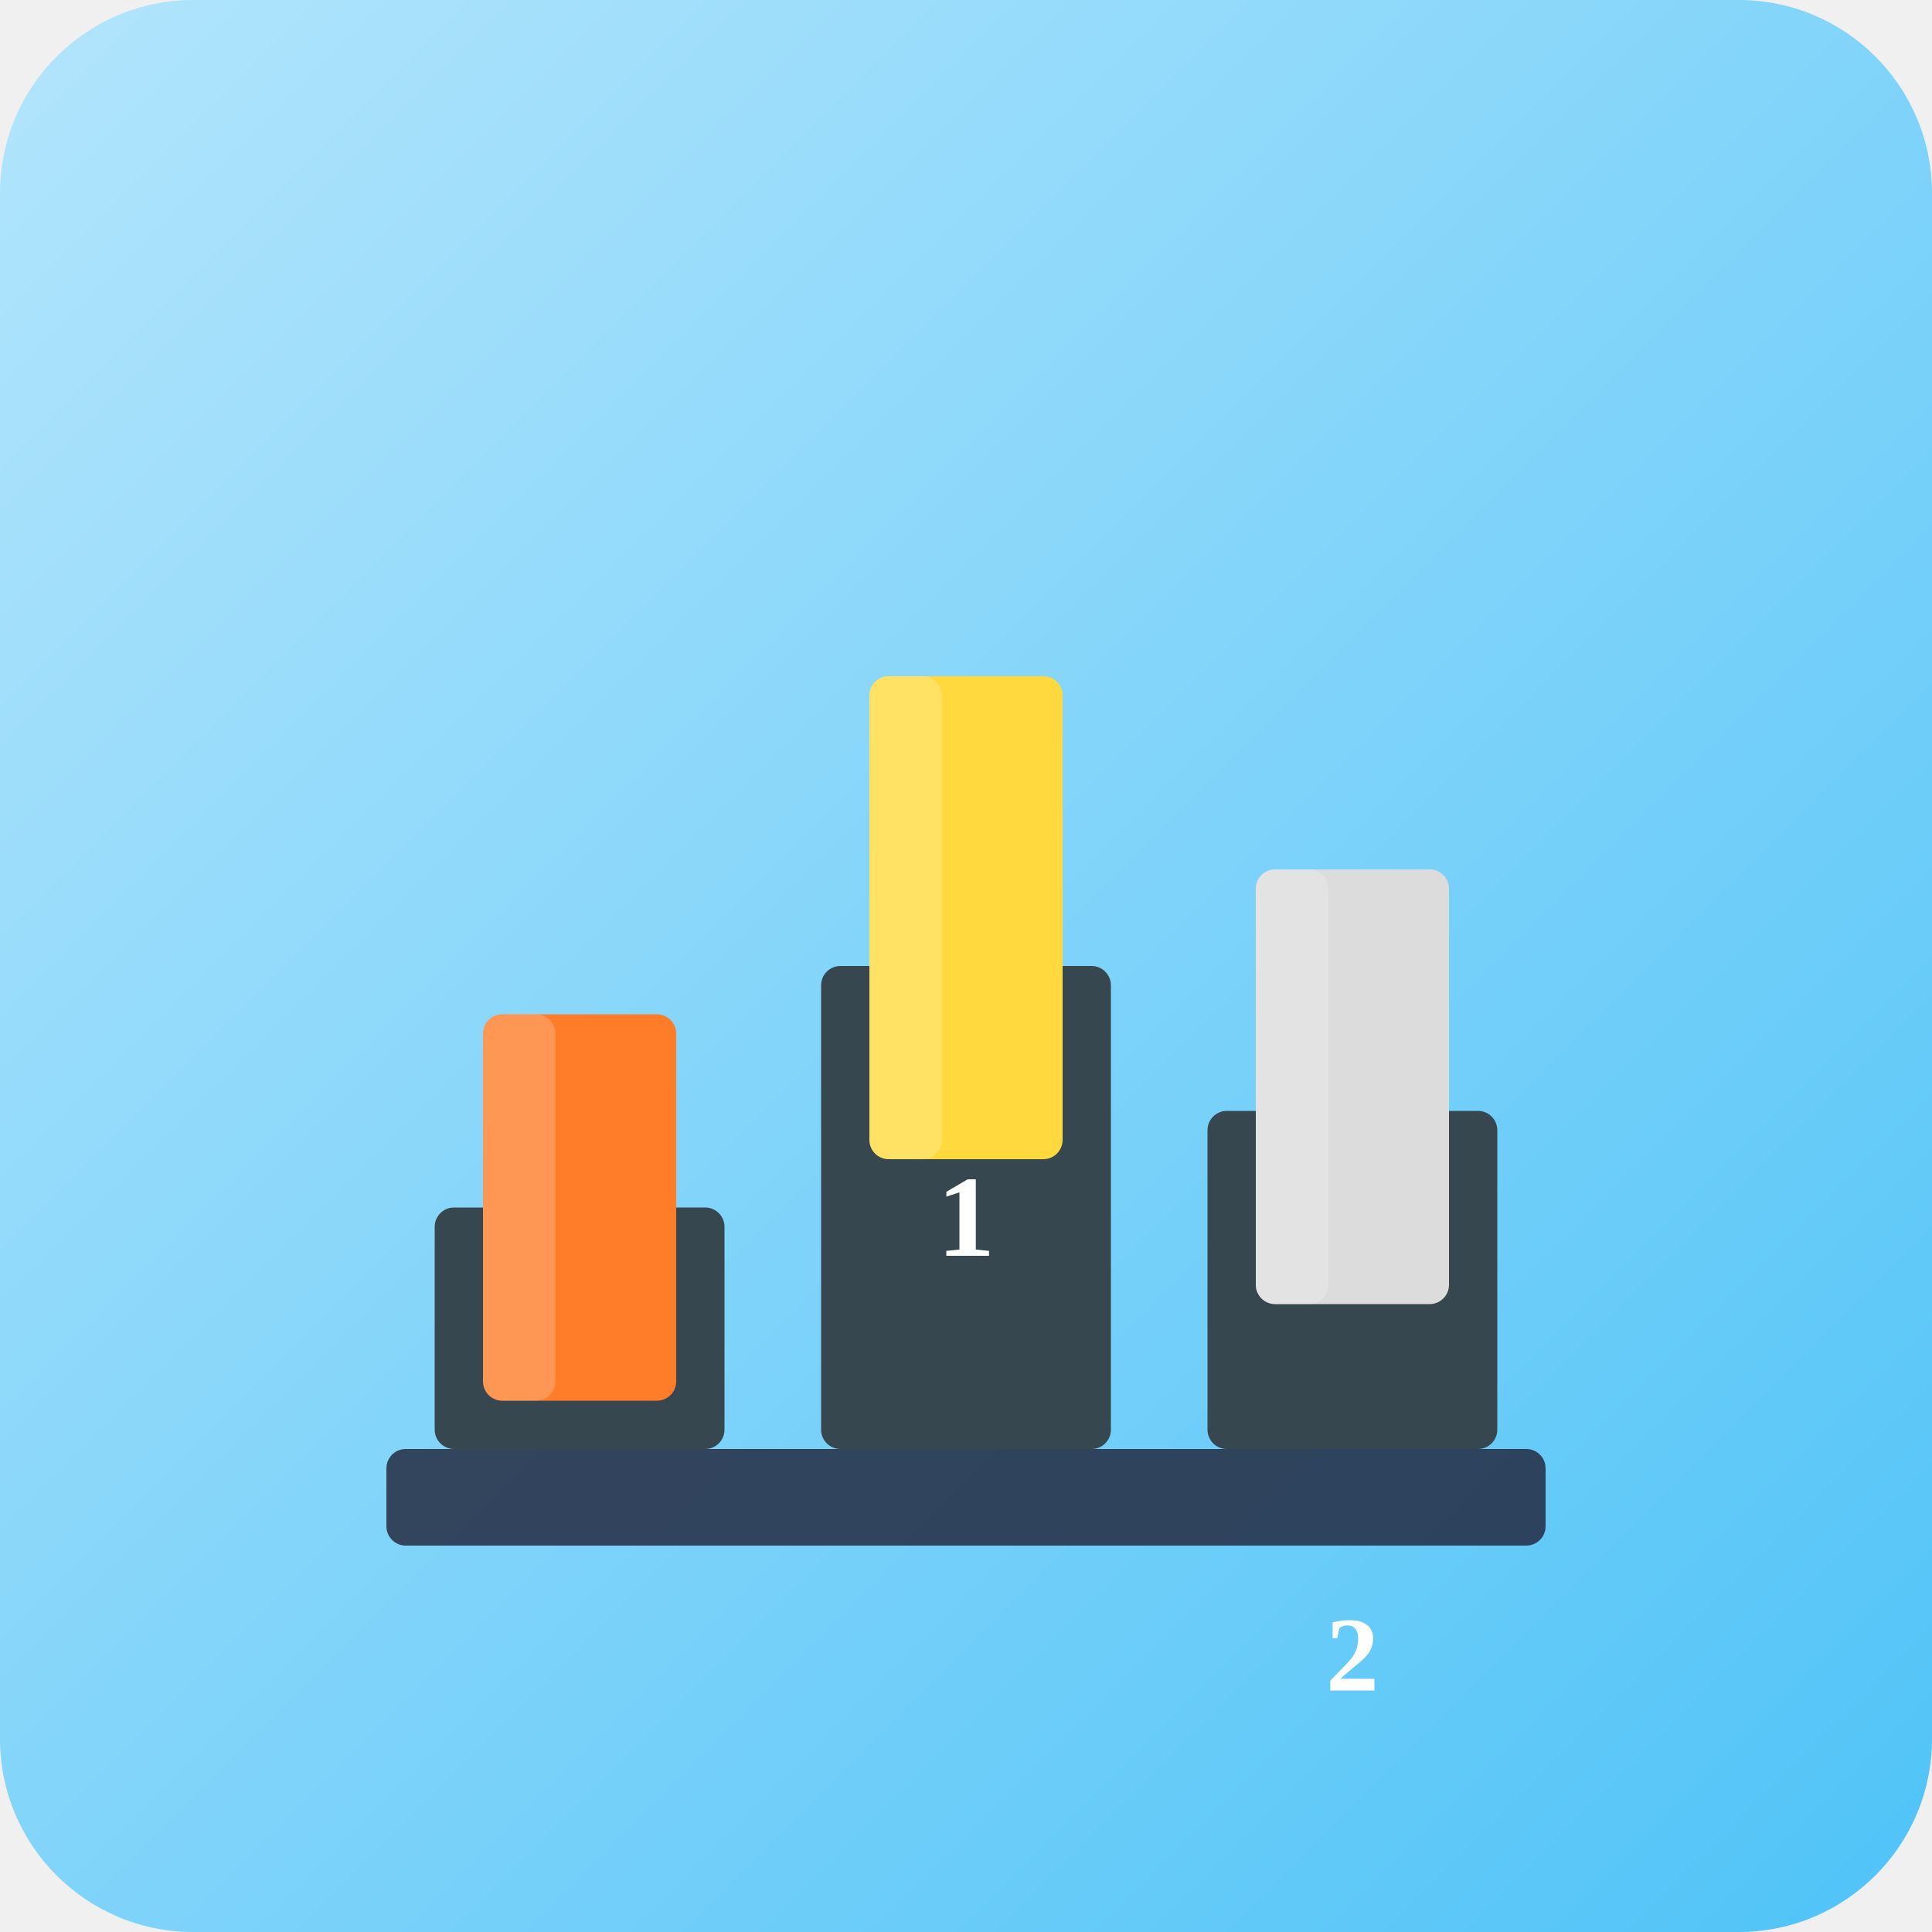
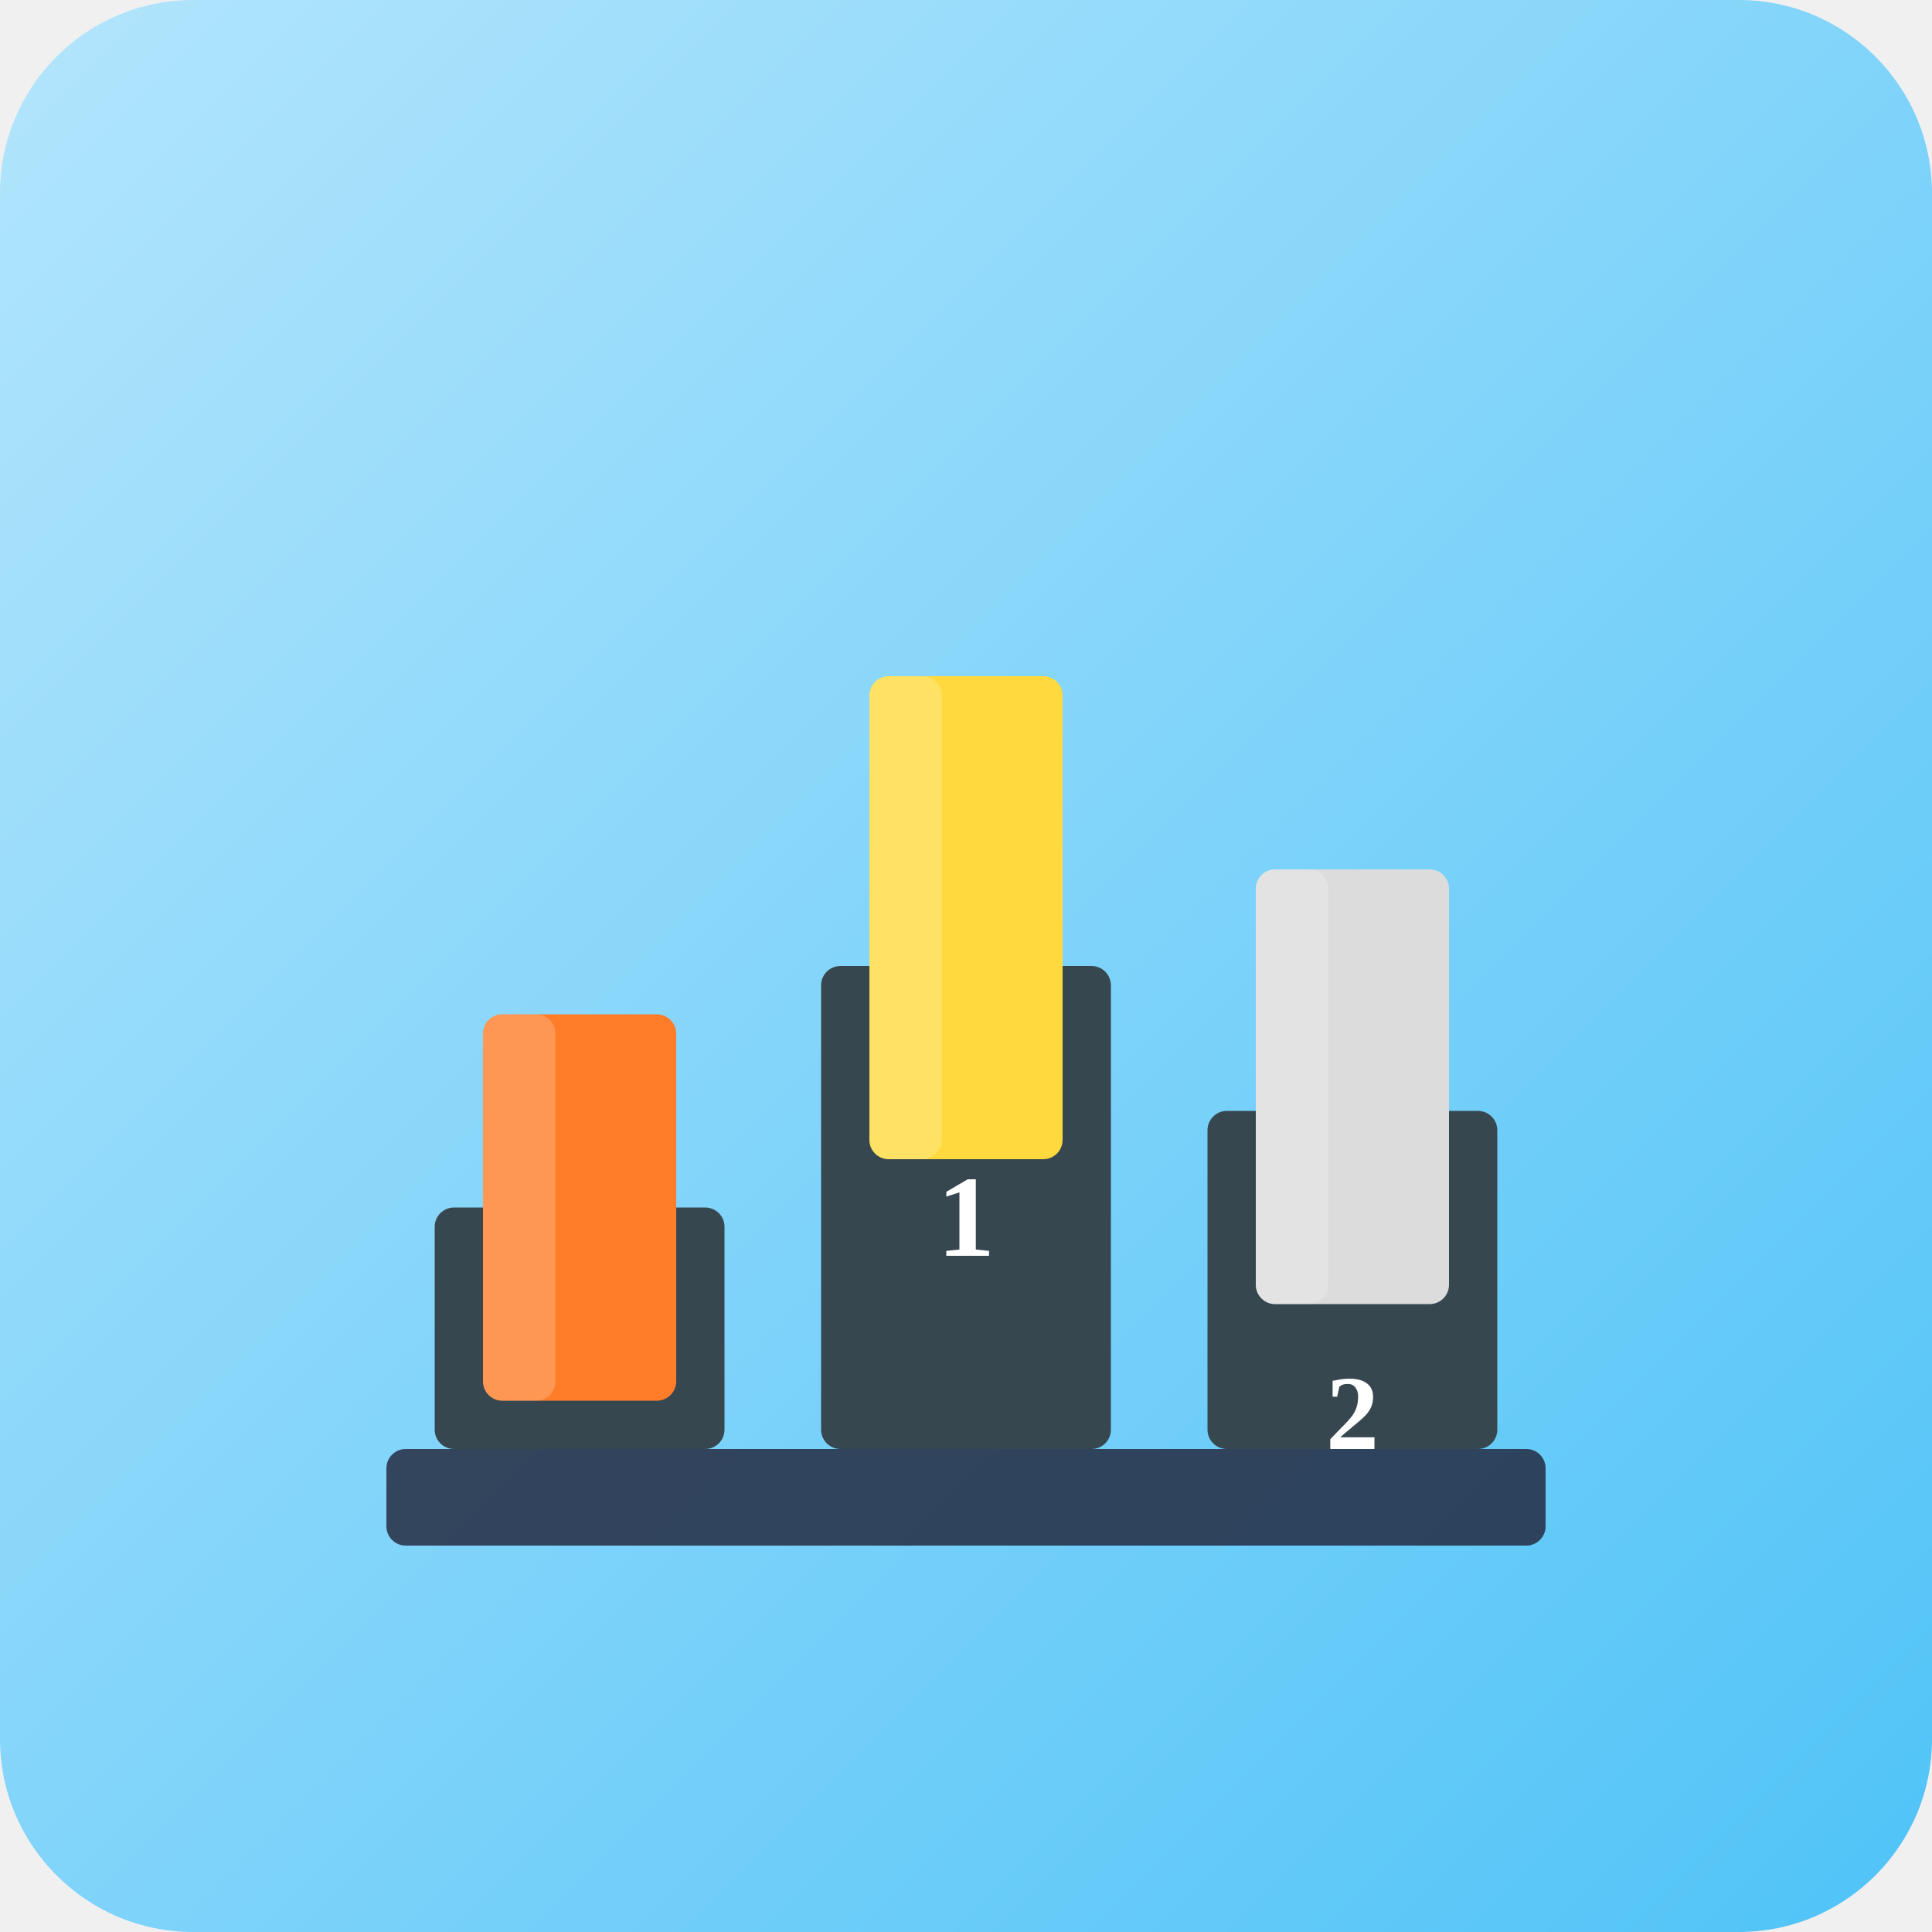
<svg xmlns="http://www.w3.org/2000/svg" viewBox="0 0 400 400">
  <defs>
    <linearGradient id="bgGradient" x1="0%" y1="0%" x2="100%" y2="100%">
      <stop offset="0%" style="stop-color:#b3e5fc;stop-opacity:1" />
      <stop offset="50%" style="stop-color:#81d4fa;stop-opacity:1" />
      <stop offset="100%" style="stop-color:#4fc3f7;stop-opacity:1" />
    </linearGradient>
    <linearGradient id="redGradient" x1="0%" y1="0%" x2="0%" y2="100%">
      <stop offset="0%" style="stop-color:#ef5350;stop-opacity:1" />
      <stop offset="100%" style="stop-color:#c62828;stop-opacity:1" />
    </linearGradient>
    <linearGradient id="yellowGradient" x1="0%" y1="0%" x2="0%" y2="100%">
      <stop offset="0%" style="stop-color:#ffeb3b;stop-opacity:1" />
      <stop offset="100%" style="stop-color:#f9a825;stop-opacity:1" />
    </linearGradient>
    <linearGradient id="greenGradient" x1="0%" y1="0%" x2="0%" y2="100%">
      <stop offset="0%" style="stop-color:#66bb6a;stop-opacity:1" />
      <stop offset="100%" style="stop-color:#2e7d32;stop-opacity:1" />
    </linearGradient>
  </defs>
  <rect width="400" height="400" rx="40" fill="url(#bgGradient)" />
  <rect x="80" y="300" width="240" height="20" fill="#1f2136ff" opacity="0.8" rx="4" />
  <rect x="90" y="250" width="60" height="50" fill="#37474f" rx="4" />
  <text x="120" y="280" font-size="20" font-weight="bold" fill="white" text-anchor="middle">3</text>
  <rect x="100" y="210" width="40" height="80" fill="#FF7D29" rx="4" />
  <rect x="170" y="200" width="60" height="100" fill="#37474f" rx="4" />
  <text x="200" y="260" font-size="24" font-weight="bold" fill="white" text-anchor="middle">1</text>
  <rect x="180" y="140" width="40" height="100" fill="#FFD93D" rx="4" />
  <rect x="250" y="230" width="60" height="70" fill="#37474f" rx="4" />
-   <text x="280" y="350" font-size="22" font-weight="bold" fill="white" text-anchor="middle">2</text>
+   <text x="280" y="300" font-size="22" font-weight="bold" fill="white" text-anchor="middle">2</text>
  <rect x="260" y="180" width="40" height="90" fill="#DCDCDC" rx="4" />
  <rect x="180" y="140" width="15" height="100" fill="white" opacity="0.2" rx="4" />
  <rect x="260" y="180" width="15" height="90" fill="white" opacity="0.2" rx="4" />
  <rect x="100" y="210" width="15" height="80" fill="white" opacity="0.2" rx="4" />
</svg>
